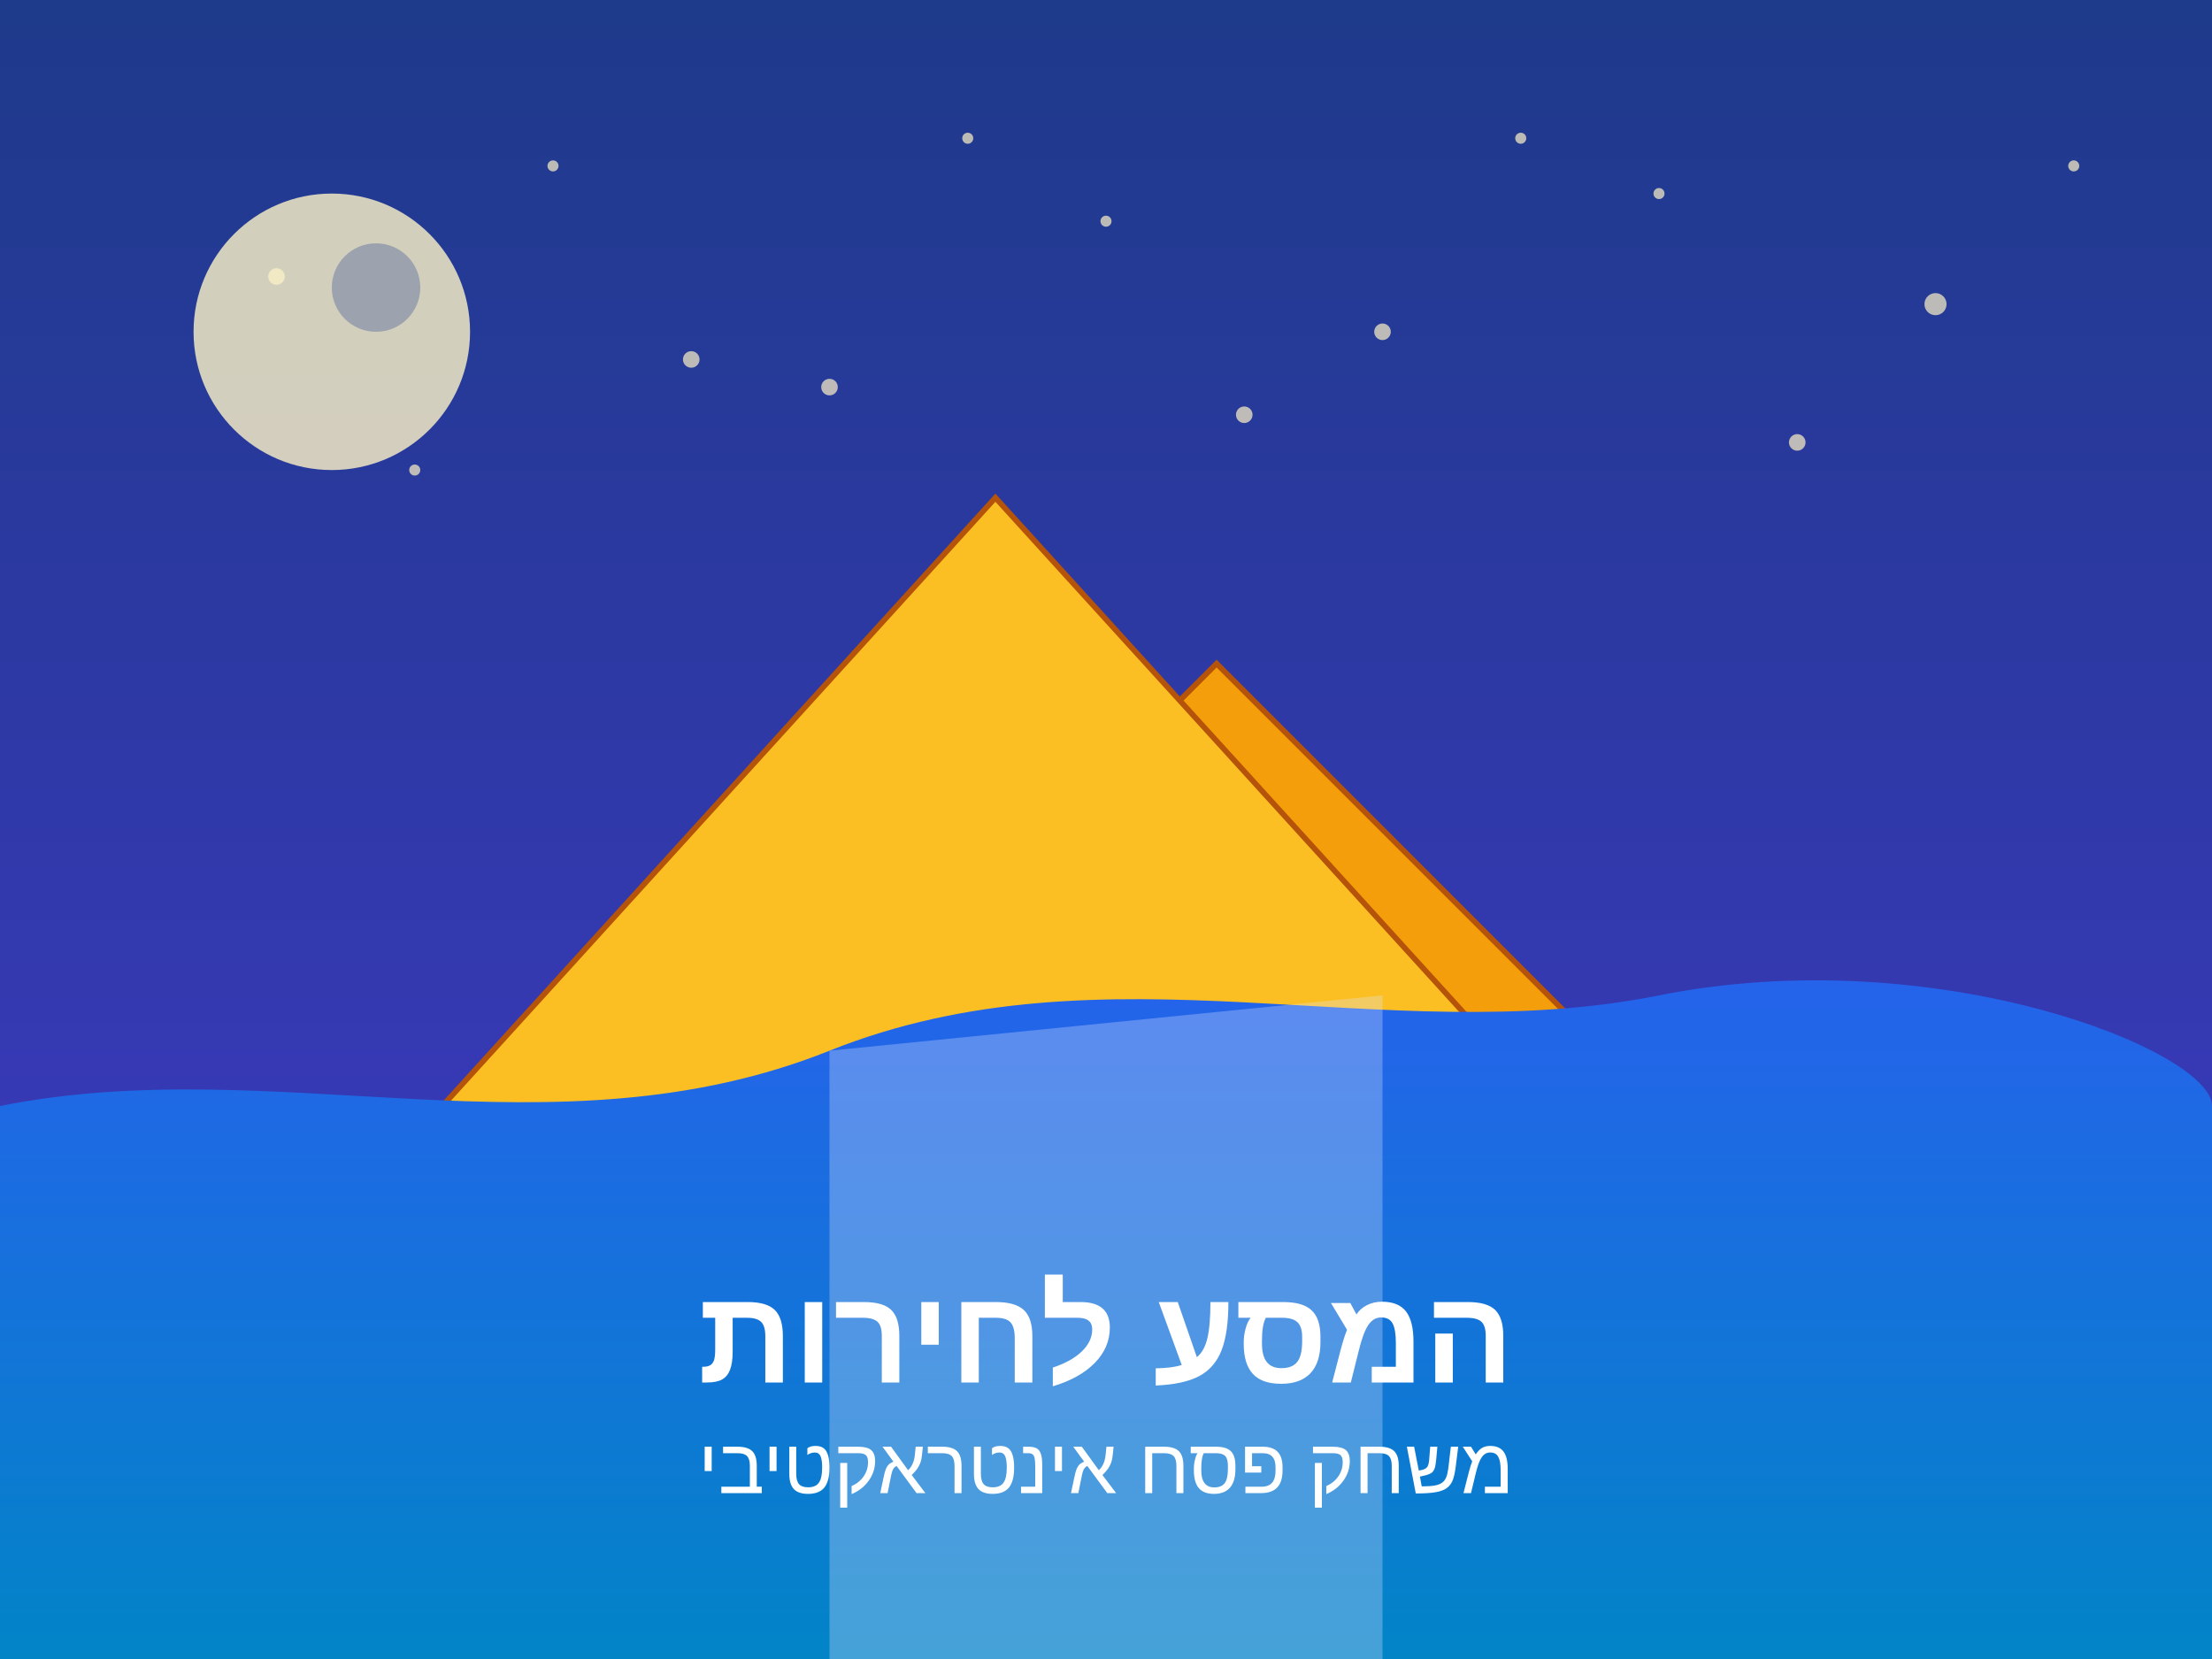
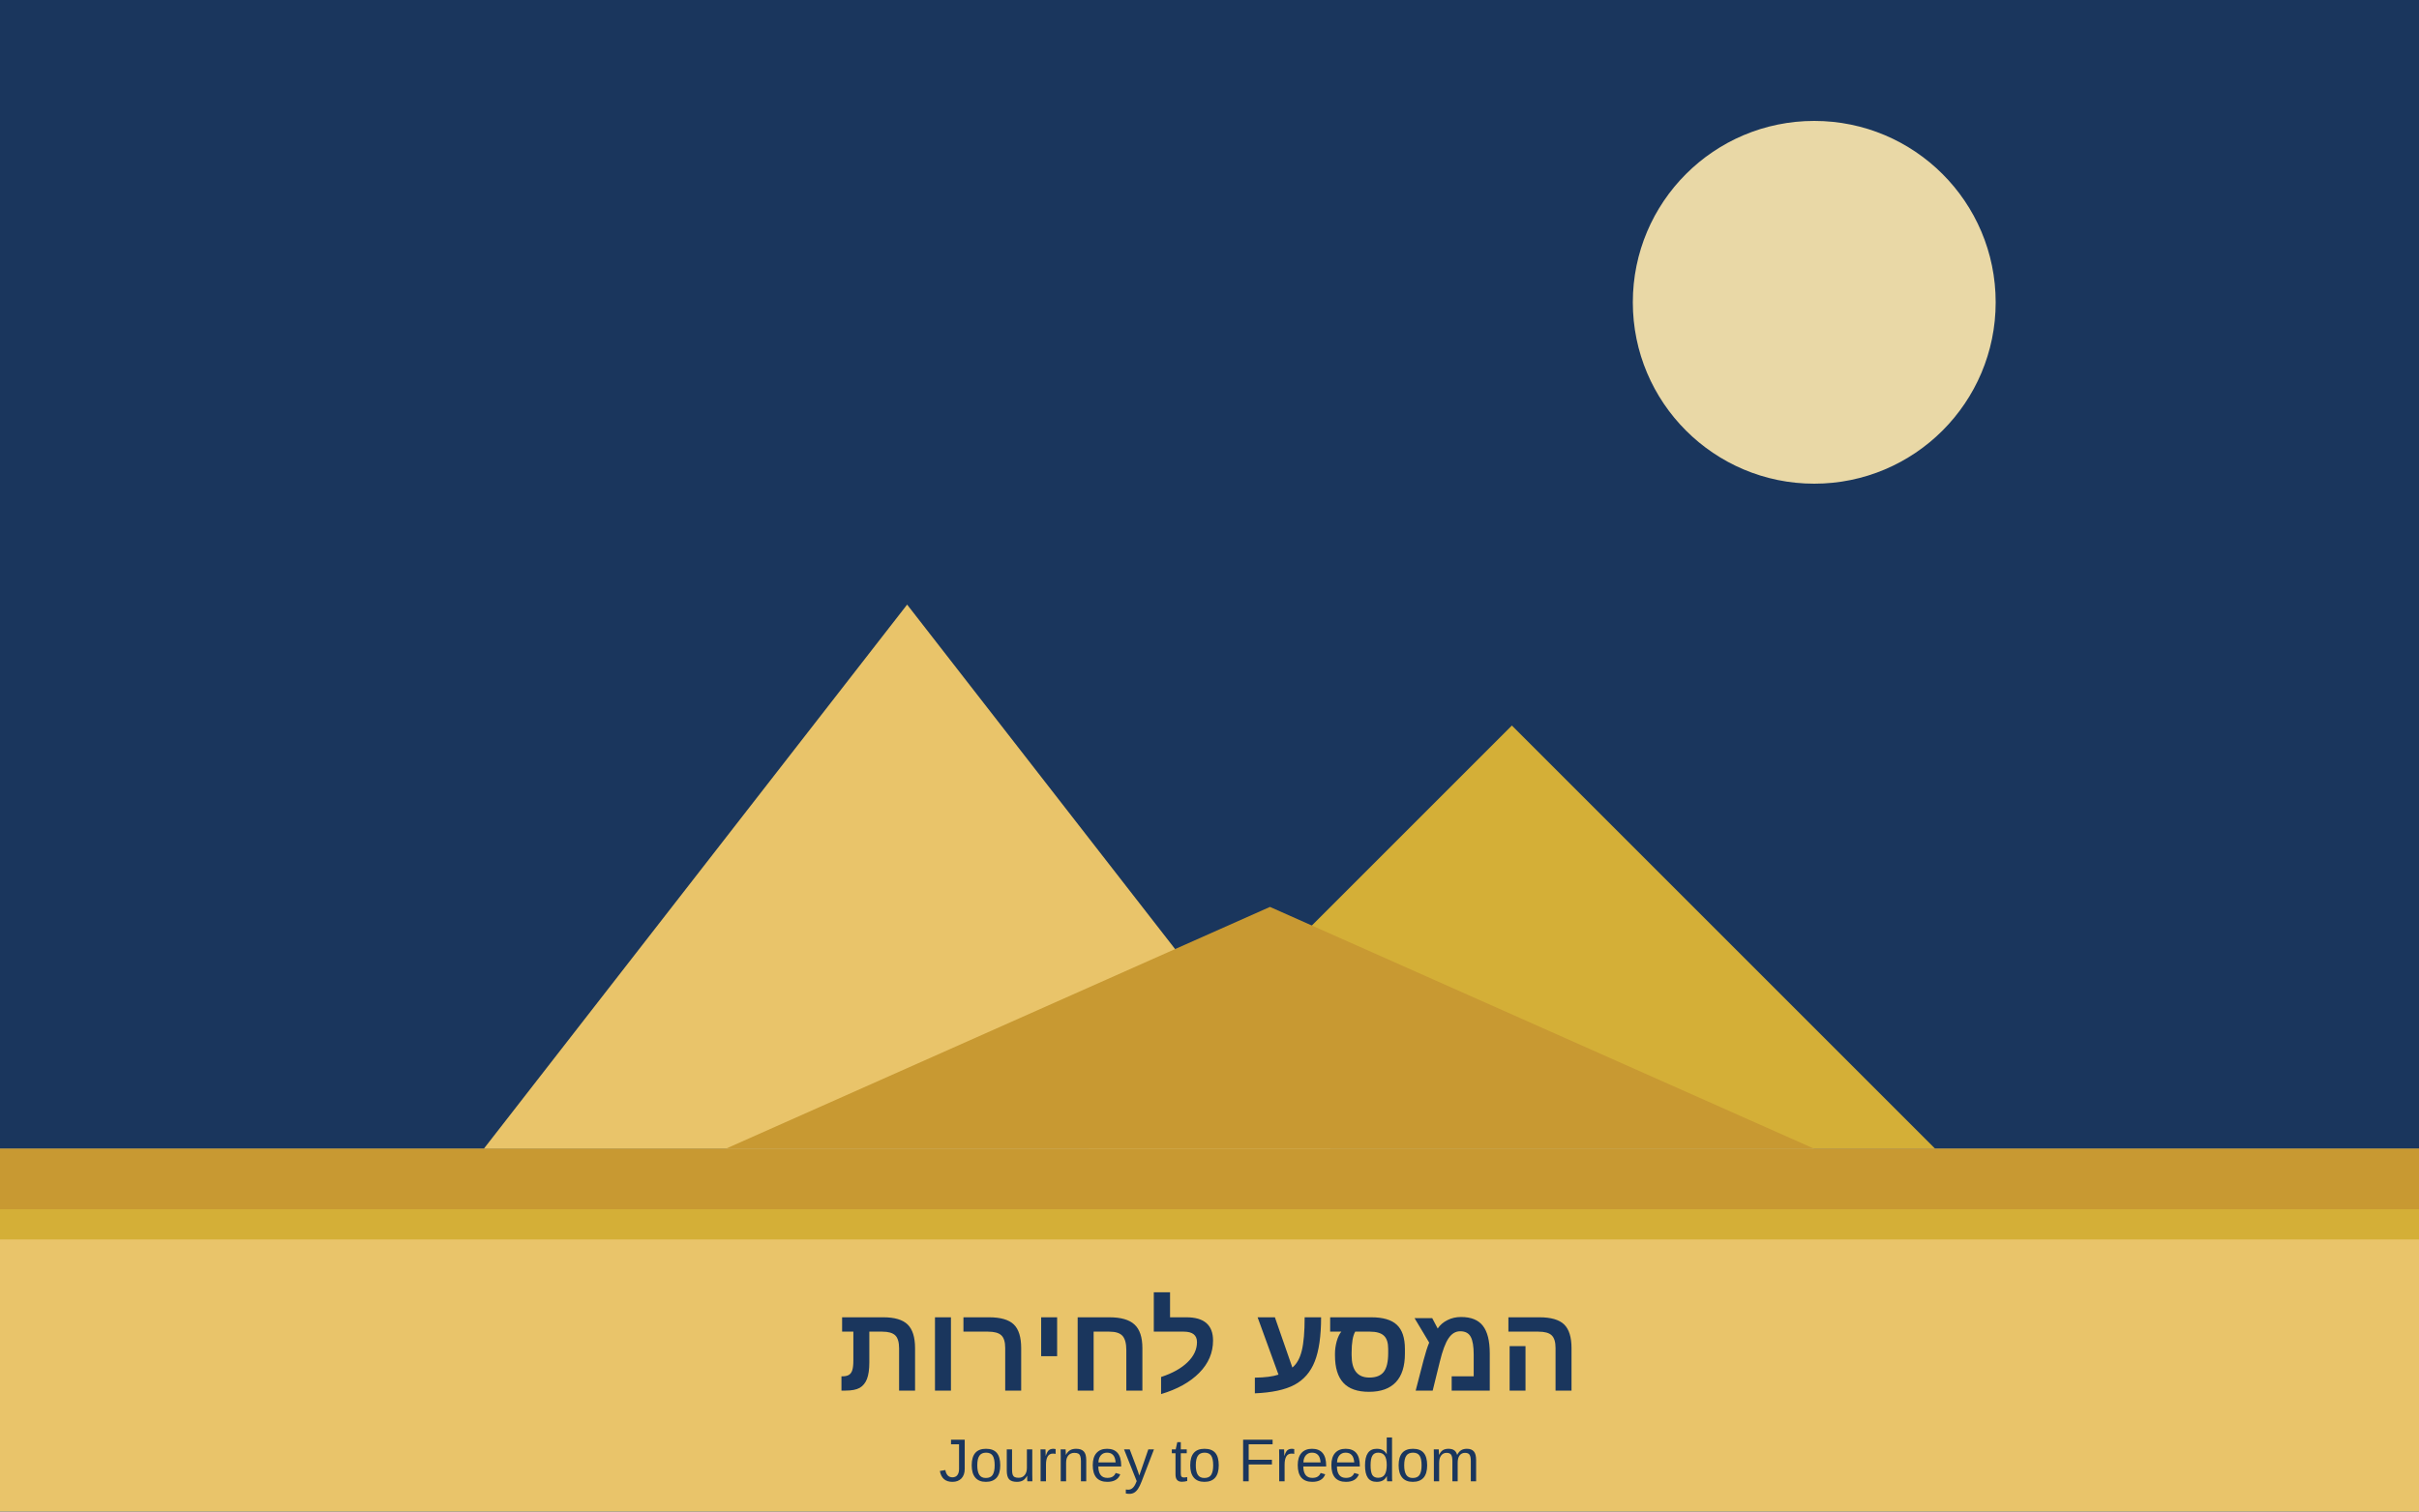
- <svg xmlns="http://www.w3.org/2000/svg" width="400" height="300">
-   <defs>
-     <linearGradient id="skyGradient" x1="0%" y1="0%" x2="0%" y2="100%">
-       <stop offset="0%" stop-color="#1E3A8A" />
-       <stop offset="100%" stop-color="#4338CA" />
-     </linearGradient>
-     <linearGradient id="sandGradient" x1="0%" y1="0%" x2="0%" y2="100%">
-       <stop offset="0%" stop-color="#FBBF24" />
-       <stop offset="100%" stop-color="#F59E0B" />
-     </linearGradient>
-     <linearGradient id="waterGradient" x1="0%" y1="0%" x2="0%" y2="100%">
-       <stop offset="0%" stop-color="#2563EB" />
-       <stop offset="100%" stop-color="#0284C7" />
-     </linearGradient>
-   </defs>
-   <rect width="400" height="300" fill="url(#skyGradient)" />
-   <g fill="#FEF3C7" fill-opacity="0.7">
-     <circle cx="50" cy="50" r="1.5" />
-     <circle cx="100" cy="30" r="1" />
-     <circle cx="150" cy="70" r="1.5" />
-     <circle cx="200" cy="40" r="1" />
-     <circle cx="250" cy="60" r="1.5" />
-     <circle cx="300" cy="35" r="1" />
-     <circle cx="350" cy="55" r="2" />
-     <circle cx="75" cy="85" r="1" />
-     <circle cx="125" cy="65" r="1.5" />
-     <circle cx="175" cy="25" r="1" />
-     <circle cx="225" cy="75" r="1.5" />
-     <circle cx="275" cy="25" r="1" />
-     <circle cx="325" cy="80" r="1.5" />
-     <circle cx="375" cy="30" r="1" />
-   </g>
-   <circle cx="60" cy="60" r="25" fill="#FEF3C7" fill-opacity="0.8" />
-   <circle cx="68" cy="52" r="8" fill="#1E3A8A" fill-opacity="0.3" />
-   <polygon points="140,200 220,120 300,200" fill="#F59E0B" stroke="#B45309" stroke-width="1" />
-   <polygon points="80,200 180,90 280,200" fill="#FBBF24" stroke="#B45309" stroke-width="1" />
-   <rect x="0" y="200" width="400" height="100" fill="url(#sandGradient)" />
-   <path d="M0,200 C50,190 100,210 150,190 C200,170 250,190 300,180 C350,170 400,190 400,200 L400,300 L0,300 Z" fill="url(#waterGradient)" />
-   <path d="M150,190 L150,300 L250,300 L250,180 Z" fill="#E0E7FF" fill-opacity="0.3" />
-   <g transform="translate(200, 250)" text-anchor="middle">
-     <text font-family="Arial, sans-serif" font-size="24" fill="#FFFFFF" font-weight="bold">המסע לחירות</text>
-     <text font-family="Arial, sans-serif" font-size="14" fill="#FFFFFF" y="20">משחק פסח אינטראקטיבי</text>
-   </g>
+ <svg xmlns="http://www.w3.org/2000/svg" width="400" height="250" viewBox="0 0 400 250">
+   <rect width="400" height="250" fill="#1a365d" />
+   <polygon points="80,190 150,100 220,190" fill="#e9c46a" />
+   <polygon points="180,190 250,120 320,190" fill="#d4af37" />
+   <polygon points="120,190 210,150 300,190" fill="#c89932" />
+   <rect x="0" y="190" width="400" height="60" fill="#e9c46a" />
+   <rect x="0" y="190" width="400" height="10" fill="#c89932" />
+   <rect x="0" y="200" width="400" height="5" fill="#d4af37" />
+   <circle cx="300" cy="50" r="30" fill="#e9d8a6" />
+   <text x="200" y="230" font-family="Arial, sans-serif" font-size="20" font-weight="bold" text-anchor="middle" fill="#1a365d">המסע לחירות</text>
+   <text x="200" y="245" font-family="Arial, sans-serif" font-size="10" text-anchor="middle" fill="#1a365d">Journey to Freedom</text>
</svg>
